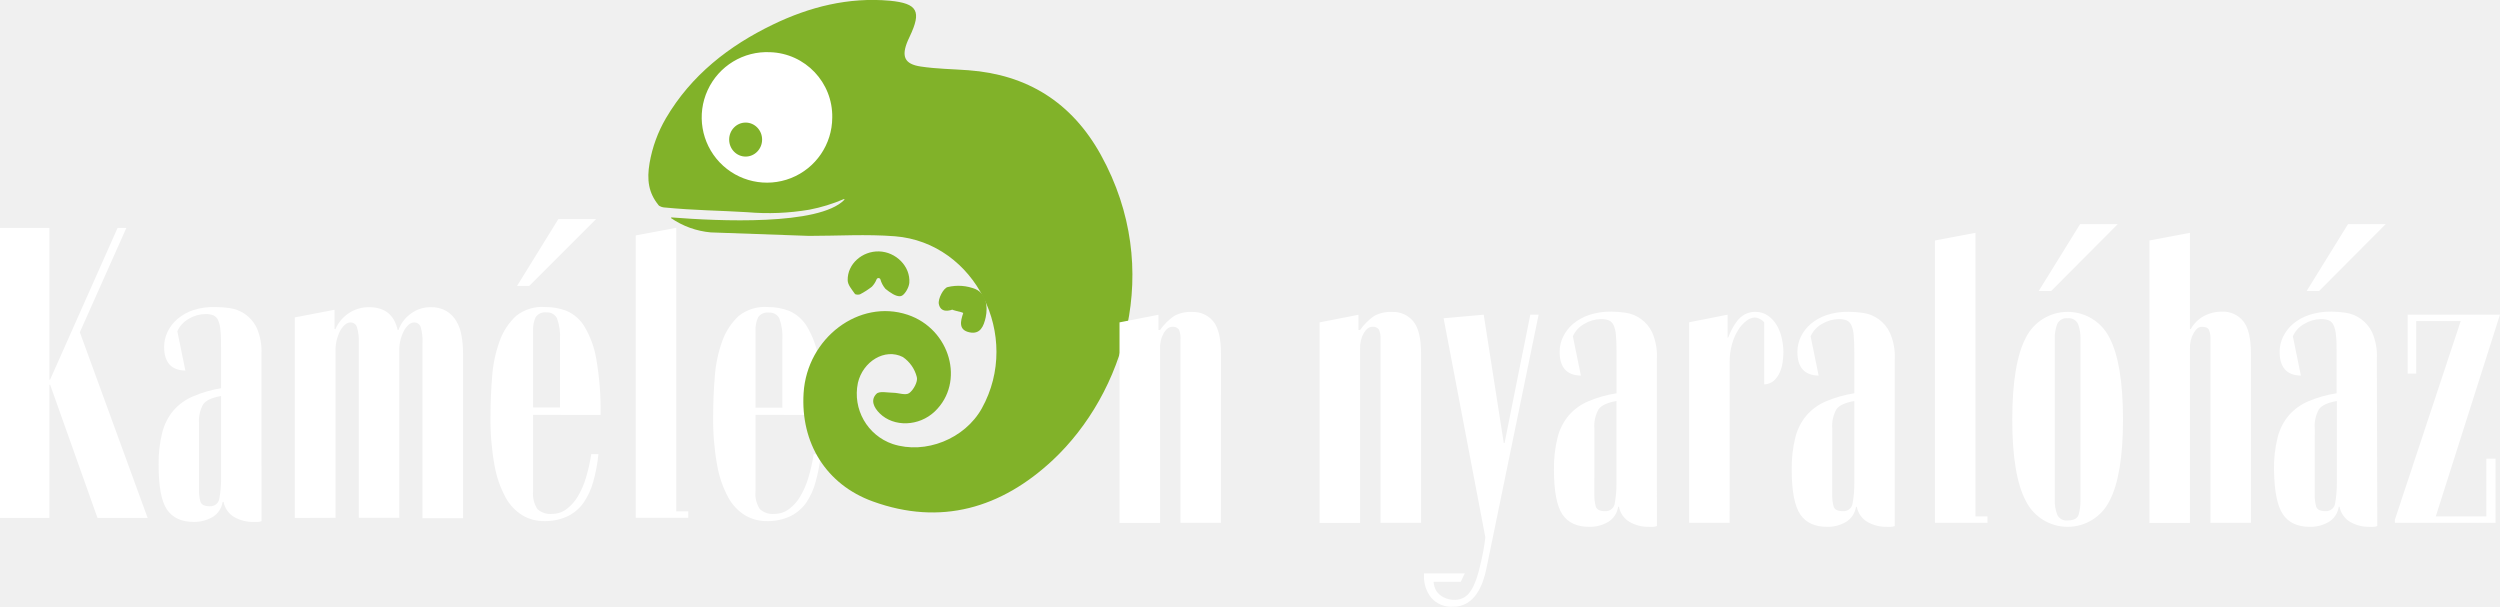
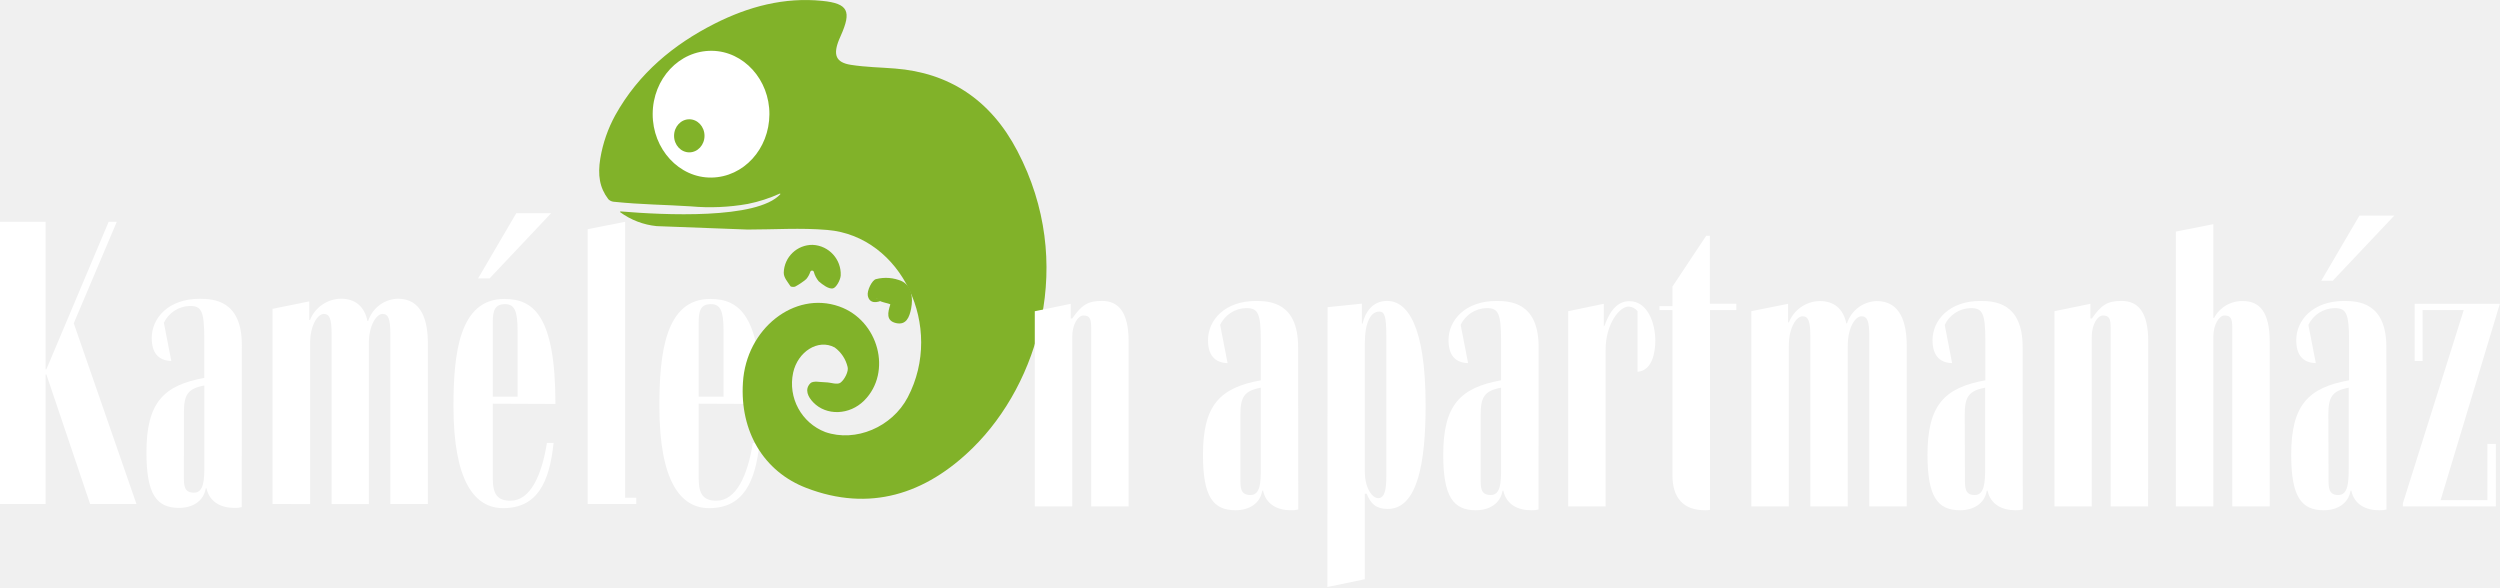
- <svg xmlns="http://www.w3.org/2000/svg" id="Réteg_1" data-name="Réteg 1" viewBox="0 0 523.55 127.05">
+ <svg xmlns="http://www.w3.org/2000/svg" viewBox="0 0 510.78 119.96">
  <defs>
    <style>.cls-1{fill:#fff;}.cls-2{fill:#81b229;}</style>
  </defs>
-   <g id="Cím">
-     <path class="cls-1" d="M60.12,255.17H49.78V194.44H60.12v31.75h.16L74.4,194.44h1.84L66.5,216.28l14.2,38.89H70.2l-9.92-27.89h-.16Z" transform="translate(-49.78 -146.7)" />
-     <path class="cls-1" d="M104.55,255.84a2.29,2.29,0,0,1-.84.17h-.84a8,8,0,0,1-4-1,4.71,4.71,0,0,1-2.27-3.19H96.4A4.46,4.46,0,0,1,94.26,255a7.62,7.62,0,0,1-3.91,1c-2.57,0-4.45-.87-5.62-2.61S83,248.56,83,244.08a25.88,25.88,0,0,1,.76-6.8,11.6,11.6,0,0,1,2.35-4.62,11.09,11.09,0,0,1,4.07-2.94A25.24,25.24,0,0,1,96.07,228v-8.49c0-1.51,0-2.73-.13-3.65a6.06,6.06,0,0,0-.5-2.14,2,2,0,0,0-1-1,4.45,4.45,0,0,0-1.64-.25,6.85,6.85,0,0,0-3.49,1,5.54,5.54,0,0,0-2.39,2.61l1.68,8.23q-4.45-.09-4.45-5a7.24,7.24,0,0,1,.71-3.1,8.17,8.17,0,0,1,2.06-2.69,10.09,10.09,0,0,1,3.36-1.89A13.94,13.94,0,0,1,95,211a22.59,22.59,0,0,1,2.82.21,7.69,7.69,0,0,1,3.15,1.18,7.55,7.55,0,0,1,2.56,2.94,12.11,12.11,0,0,1,1,5.59Zm-13.1-6.55a8.61,8.61,0,0,0,.29,2.43c.2.68.85,1,2,1a1.9,1.9,0,0,0,2-1.76,22.05,22.05,0,0,0,.34-4V229.63c-1.91.34-3.15.91-3.74,1.72a7.15,7.15,0,0,0-.88,4.08Z" transform="translate(-49.78 -146.7)" />
-     <path class="cls-1" d="M111.52,255.17v-42l8.32-1.6v4l.17.08a7.62,7.62,0,0,1,2.81-3.36,7.47,7.47,0,0,1,4.24-1.26c3.31,0,5.29,1.6,6,4.79h.16a7.21,7.21,0,0,1,2.61-3.44,6.8,6.8,0,0,1,4.11-1.35,6.28,6.28,0,0,1,3.32.8,6.15,6.15,0,0,1,2.1,2.14,8.89,8.89,0,0,1,1.09,3.11,21.54,21.54,0,0,1,.3,3.61v34.53h-8.49V218.54a10.2,10.2,0,0,0-.37-3.31,1.39,1.39,0,0,0-1.39-1q-1.09,0-2.1,1.68a9,9,0,0,0-1,4.62v34.61h-8.48V218.54a10.13,10.13,0,0,0-.38-3.31,1.38,1.38,0,0,0-1.39-1q-1.08,0-2.1,1.68a9,9,0,0,0-1,4.62v34.61Z" transform="translate(-49.78 -146.7)" />
-     <path class="cls-1" d="M161.42,233.58v16a5.77,5.77,0,0,0,.91,3.74,4,4,0,0,0,3.09,1,5,5,0,0,0,3-1,9,9,0,0,0,2.34-2.61,17.2,17.2,0,0,0,1.71-3.9,35.18,35.18,0,0,0,1.13-5h1.5a33.44,33.44,0,0,1-1.09,5.8,14.52,14.52,0,0,1-2.05,4.41,8.82,8.82,0,0,1-3.35,2.81,11,11,0,0,1-4.89,1,8.8,8.8,0,0,1-4.48-1.18,10,10,0,0,1-3.56-3.74,22,22,0,0,1-2.34-6.76,53.19,53.19,0,0,1-.84-10.25c0-2.8.12-5.57.34-8.31a27.45,27.45,0,0,1,1.55-7.39,13.15,13.15,0,0,1,3.47-5.34A8.74,8.74,0,0,1,164,211a12,12,0,0,1,4.52.84,8.17,8.17,0,0,1,3.68,3.28,19.79,19.79,0,0,1,2.47,6.85,61.38,61.38,0,0,1,.88,11.63Zm-3.36-27,8.65-14h7.9l-14,14Zm3.36,25.45h5.63v-14.2a10.91,10.91,0,0,0-.63-4.49,2.3,2.3,0,0,0-2.23-1.22,2.34,2.34,0,0,0-2.23,1,6.08,6.08,0,0,0-.54,2.89Z" transform="translate(-49.78 -146.7)" />
-     <path class="cls-1" d="M182.92,196l8.48-1.59v59.38h2.52v1.35h-11Z" transform="translate(-49.78 -146.7)" />
-     <path class="cls-1" d="M208,233.58v16a5.77,5.77,0,0,0,.91,3.74,3.93,3.93,0,0,0,3.09,1,5,5,0,0,0,3-1,9,9,0,0,0,2.34-2.61,17.65,17.65,0,0,0,1.71-3.9,35.18,35.18,0,0,0,1.13-5h1.5a34.41,34.41,0,0,1-1.09,5.8,14.52,14.52,0,0,1-2,4.41,8.9,8.9,0,0,1-3.35,2.81,11,11,0,0,1-4.89,1,8.8,8.8,0,0,1-4.48-1.18,10,10,0,0,1-3.56-3.74,22,22,0,0,1-2.34-6.76,53.19,53.19,0,0,1-.84-10.25q0-4.2.34-8.31a27.84,27.84,0,0,1,1.54-7.39,13.27,13.27,0,0,1,3.48-5.34A8.72,8.72,0,0,1,210.6,211a12.07,12.07,0,0,1,4.52.84,8.17,8.17,0,0,1,3.68,3.28,19.79,19.79,0,0,1,2.47,6.85,62.23,62.23,0,0,1,.88,11.63Zm0-1.51h5.62v-14.2a10.91,10.91,0,0,0-.63-4.49,2.29,2.29,0,0,0-2.22-1.22,2.34,2.34,0,0,0-2.23,1A6.08,6.08,0,0,0,208,216Z" transform="translate(-49.78 -146.7)" />
-     <circle class="cls-1" cx="161.57" cy="25.07" r="15.53" />
-     <path class="cls-2" d="M233.36,205.19a.43.43,0,0,1,.79,0,5.17,5.17,0,0,0,1.06,2c.94.75,2.21,1.69,3.19,1.53.75-.11,1.73-1.75,1.81-2.78.26-3.47-2.82-6.5-6.35-6.59s-6.61,2.64-6.56,6c0,1,.82,1.89,1.51,2.89.13.2.9.21,1.09.09a15.53,15.53,0,0,0,2.49-1.61A4.78,4.78,0,0,0,233.36,205.19Z" transform="translate(-49.78 -146.7)" />
-     <path class="cls-2" d="M248.49,211c0,.72,3.08,1,3,1.29-.58,1.7-1,3.5,1.29,4s3-1.26,3.42-3.11c.5-2.39.1-4.89-2.09-5.92a9.56,9.56,0,0,0-5.87-.44c-.88.2-2.06,2.47-1.85,3.54.35,1.76,2,1.65,3.53.89C250.28,211,247.76,211.06,248.49,211Z" transform="translate(-49.78 -146.7)" />
-     <path class="cls-2" d="M237.2,196.18c-6-.47-12-.08-18-.08l-20.59-.73a17.46,17.46,0,0,1-8.31-3c0-.16.12-.14.23-.13,9.61.76,30.78,1.76,36.08-3.7,0,0,.05-.22-.11-.15a34.83,34.83,0,0,1-7.22,2.22,51.16,51.16,0,0,1-13,.53c-6-.37-10.9-.36-17.44-1-.14,0-1-.16-1.22-.57-2-2.5-2.42-5.18-1.8-8.76a28.09,28.09,0,0,1,3.4-9.32c5.32-9.07,13.24-15.21,22.41-19.64,7.73-3.74,15.89-5.77,24.49-5,5.87.57,6.68,2.22,4.16,7.53-.13.26-.25.53-.37.8-1.42,3.31-.74,4.94,2.68,5.45s6.66.53,10,.78c12.25.91,21.63,6.67,27.75,17.76,13.29,24.09,4.72,50-10.06,63.86-10.79,10.09-23.49,13.85-37.74,8.67-9.76-3.54-15.13-12.24-14.47-22.7.73-11.55,11.66-19.77,21.8-16.38,8.94,3,12.07,14.17,5.66,20.26-3.29,3.13-8.56,3.31-11.52.39-1.22-1.21-2-2.78-.68-4.1.64-.63,2.28-.23,3.47-.22s2.64.61,3.39.07c.91-.66,1.86-2.44,1.59-3.36a7.21,7.21,0,0,0-2.92-4.19c-3.77-1.93-8.39.93-9.42,5.42a11.12,11.12,0,0,0,7.3,12.8c6.84,2.23,15.1-1.08,18.66-7.48C263.79,217.09,254,197.52,237.2,196.18Zm-26.13-38.55a13.67,13.67,0,1,0,13,13.7A13.45,13.45,0,0,0,211.07,157.63Z" transform="translate(-49.78 -146.7)" />
-     <ellipse class="cls-2" cx="156.15" cy="29.23" rx="3.45" ry="3.56" />
-     <path class="cls-1" d="M305.46,256.19H297V217.72a4.47,4.47,0,0,0-.33-2,1.53,1.53,0,0,0-1.43-.58c-.62,0-1.19.42-1.72,1.26a6.15,6.15,0,0,0-.8,3.36v36.45h-8.49v-42l8.15-1.59v3.19h.34a11.88,11.88,0,0,1,2.94-2.94,7.11,7.11,0,0,1,3.78-.84,5.43,5.43,0,0,1,4.45,2q1.59,2,1.59,6.76Z" transform="translate(-49.78 -146.7)" />
-     <path class="cls-1" d="M347.38,256.19h-8.49V217.72a4.47,4.47,0,0,0-.33-2,1.52,1.52,0,0,0-1.43-.58c-.62,0-1.19.42-1.72,1.26a6.23,6.23,0,0,0-.8,3.36v36.45h-8.48v-42l8.14-1.59v3.19h.34a11.88,11.88,0,0,1,2.94-2.94,7.16,7.16,0,0,1,3.78-.84,5.42,5.42,0,0,1,4.45,2q1.61,2,1.6,6.76Z" transform="translate(-49.78 -146.7)" />
-     <path class="cls-1" d="M356.53,266.78l-.84,1.76H350a4.33,4.33,0,0,0,.59,1.93,4,4,0,0,0,1.39,1.26,5.06,5.06,0,0,0,2.64.59,3.78,3.78,0,0,0,3.07-1.76q1.31-1.77,2.31-6.47c.17-.73.32-1.49.46-2.27s.27-1.65.38-2.6l-8.74-45.87,8.4-.75,4.2,26.88h.17l5.38-26.88H372l-10.92,53.08a18.7,18.7,0,0,1-.76,2.78,11.29,11.29,0,0,1-1.3,2.6,6.61,6.61,0,0,1-2,1.93,5.36,5.36,0,0,1-2.9.76,5.5,5.5,0,0,1-4.66-1.93,7,7,0,0,1-1.47-4.37v-.67Z" transform="translate(-49.78 -146.7)" />
-     <path class="cls-1" d="M396.77,256.86a2.1,2.1,0,0,1-.84.17h-.84a7.88,7.88,0,0,1-4-1,4.68,4.68,0,0,1-2.27-3.19h-.17a4.44,4.44,0,0,1-2.14,3.19,7.52,7.52,0,0,1-3.91,1c-2.57,0-4.45-.87-5.62-2.6s-1.77-4.85-1.77-9.33a26,26,0,0,1,.76-6.8,11.6,11.6,0,0,1,2.35-4.62,11.32,11.32,0,0,1,4.07-2.94,25.24,25.24,0,0,1,5.93-1.68v-8.48c0-1.52-.05-2.73-.13-3.66a6.12,6.12,0,0,0-.5-2.14,2,2,0,0,0-1-1,4.45,4.45,0,0,0-1.64-.25,6.86,6.86,0,0,0-3.49,1,5.52,5.52,0,0,0-2.39,2.6l1.68,8.23q-4.46-.08-4.45-5a7.28,7.28,0,0,1,.71-3.11,8.28,8.28,0,0,1,2.06-2.69,10.45,10.45,0,0,1,3.36-1.89,14.21,14.21,0,0,1,4.7-.71,22.59,22.59,0,0,1,2.82.21,7.35,7.35,0,0,1,5.71,4.11,12.11,12.11,0,0,1,1,5.59Zm-13.1-6.55a8.68,8.68,0,0,0,.29,2.44c.2.67.85,1,2,1a1.9,1.9,0,0,0,2-1.77,22,22,0,0,0,.34-4v-17.3c-1.91.33-3.15.91-3.74,1.72a7.12,7.12,0,0,0-.88,4.07Z" transform="translate(-49.78 -146.7)" />
-     <path class="cls-1" d="M412,256.19h-8.48v-42l8.06-1.59v4.87l.17-.17a11.6,11.6,0,0,1,.72-1.64,11.79,11.79,0,0,1,1.09-1.72,5.22,5.22,0,0,1,1.59-1.39,4.52,4.52,0,0,1,2.23-.54,4.44,4.44,0,0,1,2.65.8,6.33,6.33,0,0,1,1.84,2,9.12,9.12,0,0,1,1.05,2.73,13.21,13.21,0,0,1,.34,2.94,14.87,14.87,0,0,1-.17,2.14,7.84,7.84,0,0,1-.63,2.15,5,5,0,0,1-1.22,1.68,3.25,3.25,0,0,1-2,.75v-13a2.73,2.73,0,0,0-.93-.71,2.4,2.4,0,0,0-1.09-.3,3,3,0,0,0-1.68.68,6.79,6.79,0,0,0-1.72,1.89,10.78,10.78,0,0,0-1.3,2.94,13,13,0,0,0-.51,3.73Z" transform="translate(-49.78 -146.7)" />
-     <path class="cls-1" d="M446.58,256.86a2.1,2.1,0,0,1-.84.17h-.84a7.88,7.88,0,0,1-4-1,4.68,4.68,0,0,1-2.27-3.19h-.17a4.44,4.44,0,0,1-2.14,3.19,7.52,7.52,0,0,1-3.91,1c-2.57,0-4.45-.87-5.62-2.6S425,249.58,425,245.1a26.41,26.41,0,0,1,.76-6.8,11.6,11.6,0,0,1,2.35-4.62,11.32,11.32,0,0,1,4.07-2.94,25.24,25.24,0,0,1,5.93-1.68v-8.48c0-1.52-.05-2.73-.13-3.66a6.12,6.12,0,0,0-.5-2.14,2,2,0,0,0-1-1,4.45,4.45,0,0,0-1.64-.25,6.89,6.89,0,0,0-3.49,1,5.52,5.52,0,0,0-2.39,2.6l1.68,8.23q-4.46-.08-4.45-5a7.28,7.28,0,0,1,.71-3.11,8.28,8.28,0,0,1,2.06-2.69,10.45,10.45,0,0,1,3.36-1.89A14.25,14.25,0,0,1,437,212a22.59,22.59,0,0,1,2.82.21,7.35,7.35,0,0,1,5.71,4.11,12.11,12.11,0,0,1,1.05,5.59Zm-13.1-6.55a8.68,8.68,0,0,0,.29,2.44c.2.67.85,1,2,1a1.9,1.9,0,0,0,2-1.77,22,22,0,0,0,.34-4v-17.3c-1.91.33-3.15.91-3.74,1.72a7.12,7.12,0,0,0-.88,4.07Z" transform="translate(-49.78 -146.7)" />
-     <path class="cls-1" d="M455,197.06l8.48-1.6v59.39H466v1.34H455Z" transform="translate(-49.78 -146.7)" />
-     <path class="cls-1" d="M494.38,234.52q0,11.76-2.86,17.14a9.79,9.79,0,0,1-17.47,0q-2.87-5.39-2.86-17.14t2.86-17.14a9.79,9.79,0,0,1,17.47,0Q494.37,222.77,494.38,234.52Zm-17.65-26.88,8.66-14h7.89l-13.94,14Zm3.36,43.76a8,8,0,0,0,.51,3.07,2.1,2.1,0,0,0,2.18,1.22c1.29,0,2.06-.41,2.31-1.22a10.56,10.56,0,0,0,.38-3.07V217.64a8.18,8.18,0,0,0-.5-3.07,2.12,2.12,0,0,0-2.19-1.22,2.1,2.1,0,0,0-2.18,1.22,8,8,0,0,0-.51,3.07Z" transform="translate(-49.78 -146.7)" />
-     <path class="cls-1" d="M499.92,197.06l8.48-1.6v20.16h.17a6.82,6.82,0,0,1,2.6-2.65,7.84,7.84,0,0,1,3.95-1,5.4,5.4,0,0,1,4.45,2q1.6,2,1.6,6.76v35.45h-8.48V217.72a4.44,4.44,0,0,0-.34-2c-.22-.39-.7-.58-1.43-.58s-1.19.42-1.72,1.26a6.23,6.23,0,0,0-.8,3.36v36.45h-8.48Z" transform="translate(-49.78 -146.7)" />
-     <path class="cls-1" d="M547.63,256.86a2.1,2.1,0,0,1-.84.17H546a7.88,7.88,0,0,1-4-1,4.68,4.68,0,0,1-2.27-3.19h-.17a4.44,4.44,0,0,1-2.14,3.19,7.52,7.52,0,0,1-3.91,1q-3.85,0-5.63-2.6T526,245.1a26,26,0,0,1,.76-6.8,11.48,11.48,0,0,1,2.35-4.62,11.32,11.32,0,0,1,4.07-2.94,25.1,25.1,0,0,1,5.93-1.68v-8.48c0-1.52,0-2.73-.13-3.66a6.09,6.09,0,0,0-.51-2.14,2,2,0,0,0-1-1,4.45,4.45,0,0,0-1.64-.25,6.86,6.86,0,0,0-3.49,1,5.47,5.47,0,0,0-2.39,2.6l1.68,8.23q-4.45-.08-4.45-5a7.14,7.14,0,0,1,.71-3.11,8.28,8.28,0,0,1,2.06-2.69,10.24,10.24,0,0,1,3.36-1.89,14.21,14.21,0,0,1,4.7-.71,22.59,22.59,0,0,1,2.82.21,7.35,7.35,0,0,1,5.71,4.11,12.11,12.11,0,0,1,1,5.59Zm-14.79-49.22,8.66-14h7.89l-13.94,14Zm1.69,42.67a8.68,8.68,0,0,0,.29,2.44c.19.67.85,1,2,1a1.91,1.91,0,0,0,2-1.77,22,22,0,0,0,.34-4v-17.3c-1.91.33-3.15.91-3.74,1.72a7.12,7.12,0,0,0-.88,4.07Z" transform="translate(-49.78 -146.7)" />
-     <path class="cls-1" d="M554,224.94V212.6h19.32l-13.44,42.25h10.59v-12.1h1.93v13.44H551.32v-.67l13.78-41.58h-9.32v11Z" transform="translate(-49.78 -146.7)" />
+   <g id="Réteg_1" data-name="Réteg 1">
+     <g id="Cím">
+       <path class="cls-1" d="M42.57,259.21H33.25V201.56h9.32V231.7h.15l12.73-30.14h1.66l-8.79,20.73,12.81,36.92H51.66l-8.94-26.48h-.15Z" transform="translate(-33.25 -156.24)" />
+       <path class="cls-1" d="M82.64,259.85a4.86,4.86,0,0,1-1.51.16c-2.73,0-5.08-1.2-5.69-4h-.15c-.45,2.71-2.8,4-5.45,4-4.62,0-6.67-2.79-6.67-11.33,0-10.2,3.49-13.71,11.82-15.23v-8c0-5.74-.61-6.7-2.95-6.7a6.06,6.06,0,0,0-5.31,3.43l1.52,7.81c-2.73-.08-4-1.75-4-4.7,0-4.07,3.41-8,9.77-8,2.88,0,8.64.31,8.64,9.4Zm-11.82-6.22c0,1.75,0,3.27,2.05,3.27S75,254.27,75,251.39V235c-3.41.64-4.17,1.91-4.17,5.5Z" transform="translate(-33.25 -156.24)" />
+       <path class="cls-1" d="M88.93,259.21V219.34l7.5-1.52v3.75l.15.08a6.9,6.9,0,0,1,6.36-4.38c2.88,0,4.78,1.59,5.38,4.54h.15a6.59,6.59,0,0,1,6.06-4.54c4.85,0,6.14,4.38,6.14,9.17v32.77H113V224.44c0-2.95-.38-4.06-1.59-4.06s-2.8,2.23-2.8,6v32.85H101V224.44c0-2.95-.38-4.06-1.59-4.06s-2.8,2.23-2.8,6v32.85Z" transform="translate(-33.25 -156.24)" />
+       <path class="cls-1" d="M133.93,238.72V254c0,3.35,1.06,4.54,3.63,4.54,4,0,6.37-5.1,7.43-11.8h1.36c-.83,8.05-3.33,13.32-10.3,13.32-5.84,0-10.15-5.51-10.15-20.82,0-10.6,1.13-21.92,10.38-21.92,5.83,0,10.45,3.18,10.45,21.45Zm-3-25.6,7.8-13.32h7.12l-12.57,13.32Zm3,24.16H139V223.8c0-4.14-.68-5.42-2.57-5.42-2.05,0-2.5,1.28-2.5,3.67Z" transform="translate(-33.25 -156.24)" />
+       <path class="cls-1" d="M153.32,203.07l7.65-1.51v56.37h2.27v1.28h-9.92Z" transform="translate(-33.25 -156.24)" />
+       <path class="cls-1" d="M176,238.72V254c0,3.35,1.06,4.54,3.64,4.54,4,0,6.36-5.1,7.42-11.8h1.37c-.84,8.05-3.34,13.32-10.31,13.32-5.83,0-10.15-5.51-10.15-20.82,0-10.6,1.14-21.92,10.38-21.92,5.83,0,10.45,3.18,10.45,21.45Zm0-1.44h5.08V223.8c0-4.14-.69-5.42-2.58-5.42-2.05,0-2.5,1.28-2.5,3.67Z" transform="translate(-33.25 -156.24)" />
+       <ellipse class="cls-1" cx="145.72" cy="23.8" rx="14" ry="14.74" />
+       <path class="cls-2" d="M198.81,211.77a.38.38,0,0,1,.71,0,5.06,5.06,0,0,0,1,1.94c.84.72,2,1.6,2.88,1.46.67-.11,1.55-1.67,1.62-2.65a6,6,0,0,0-5.72-6.25,5.83,5.83,0,0,0-5.92,5.69c0,1,.74,1.79,1.36,2.74.12.19.81.2,1,.08a13.2,13.2,0,0,0,2.24-1.52A4.52,4.52,0,0,0,198.81,211.77Z" transform="translate(-33.25 -156.24)" />
+       <path class="cls-2" d="M212.46,217.24c0,.68,2.77,1,2.69,1.22-.52,1.61-.91,3.32,1.17,3.79s2.73-1.19,3.08-2.94c.45-2.28.09-4.64-1.89-5.62a8.13,8.13,0,0,0-5.29-.42c-.8.19-1.86,2.34-1.67,3.36.31,1.66,1.84,1.57,3.18.84C214.06,217.29,211.8,217.34,212.46,217.24Z" transform="translate(-33.25 -156.24)" />
+       <path class="cls-2" d="M202.27,203.22c-5.4-.46-10.85-.08-16.28-.08l-18.57-.7a15.16,15.16,0,0,1-7.49-2.87c0-.15.11-.13.2-.13,8.67.73,27.76,1.67,32.55-3.51,0,0,0-.21-.1-.14a30.33,30.33,0,0,1-6.52,2.11,44,44,0,0,1-11.7.5c-5.41-.35-9.83-.34-15.73-.94a1.77,1.77,0,0,1-1.1-.53c-1.8-2.38-2.18-4.92-1.63-8.32a27.87,27.87,0,0,1,3.07-8.85c4.8-8.61,11.95-14.44,20.22-18.65,7-3.55,14.33-5.48,22.08-4.69,5.29.54,6,2.11,3.75,7.14-.11.25-.23.5-.33.76-1.28,3.14-.67,4.69,2.42,5.17s6,.51,9,.75c11,.86,19.51,6.33,25,16.85,12,22.88,4.26,47.5-9.07,60.62-9.73,9.59-21.19,13.15-34,8.24-8.8-3.36-13.64-11.62-13-21.55.66-11,10.52-18.77,19.66-15.55,8.07,2.83,10.89,13.45,5.11,19.23-3,3-7.72,3.14-10.39.38-1.11-1.15-1.82-2.65-.62-3.9.58-.6,2.06-.22,3.13-.21s2.39.58,3.06.06c.82-.62,1.68-2.31,1.44-3.18a6.89,6.89,0,0,0-2.64-4c-3.4-1.83-7.56.88-8.49,5.15a10.6,10.6,0,0,0,6.58,12.14c6.17,2.13,13.62-1,16.83-7.1C226.25,223.06,217.45,204.48,202.27,203.22Zm-23.57-36.6c-6.65-.08-12.07,5.71-12.1,12.9s5.42,13.09,12,13,11.81-5.84,11.85-12.92S185.18,166.69,178.7,166.62Z" transform="translate(-33.25 -156.24)" />
+       <ellipse class="cls-2" cx="140.83" cy="27.75" rx="3.11" ry="3.38" />
+       <path class="cls-1" d="M298.5,260.33a4.86,4.86,0,0,1-1.51.16c-2.73,0-5.08-1.19-5.68-4h-.16c-.45,2.71-2.8,4-5.45,4-4.62,0-6.67-2.79-6.67-11.32,0-10.21,3.49-13.72,11.82-15.23v-8.06c0-5.74-.6-6.69-3-6.69a6,6,0,0,0-5.31,3.43l1.52,7.81c-2.73-.08-4-1.75-4-4.7,0-4.07,3.41-8,9.78-8,2.88,0,8.63.32,8.63,9.41Zm-11.82-6.22c0,1.76,0,3.27,2.05,3.27s2.12-2.63,2.12-5.5V235.45c-3.41.64-4.17,1.92-4.17,5.51Z" transform="translate(-33.25 -156.24)" />
+       <path class="cls-1" d="M304.49,219l7-.72v4.07h.15c.53-2.32,2.05-4.63,5-4.63,4,0,7.88,4.71,7.88,21.37,0,11.48-1.59,21.13-7.73,21.13-2.34,0-3.48-1-4.31-3.11h-.38v17.47l-7.65,1.59Zm12,5.9c0-4.15-.38-5-1.44-5-1.74,0-2.95,2.16-2.95,6.54v26.16c0,3.35,1.51,5.42,2.73,5.42,1.43,0,1.66-2.07,1.66-4.46Z" transform="translate(-33.25 -156.24)" />
+       <path class="cls-1" d="M347.59,260.33a4.86,4.86,0,0,1-1.51.16c-2.73,0-5.08-1.19-5.69-4h-.15c-.45,2.71-2.8,4-5.45,4-4.62,0-6.67-2.79-6.67-11.32,0-10.21,3.49-13.72,11.82-15.23v-8.06c0-5.74-.61-6.69-2.95-6.69a6,6,0,0,0-5.31,3.43l1.52,7.81c-2.73-.08-4-1.75-4-4.7,0-4.07,3.41-8,9.78-8,2.87,0,8.63.32,8.63,9.41Zm-11.82-6.22c0,1.76,0,3.27,2.05,3.27s2.12-2.63,2.12-5.5V235.45c-3.41.64-4.17,1.92-4.17,5.51Z" transform="translate(-33.25 -156.24)" />
+       <path class="cls-1" d="M361.3,259.7h-7.65V219.82l7.27-1.51v4.62l.16-.16c.68-1.83,2-5,5.07-5,3.71,0,5.3,4.47,5.3,8.06,0,2.55-.68,6.14-3.63,6.37V219.82a2.48,2.48,0,0,0-1.82-.95c-1.89,0-4.7,3.59-4.7,8.77Z" transform="translate(-33.25 -156.24)" />
+       <path class="cls-1" d="M388,219.59h-5.38v40.82a4.06,4.06,0,0,1-1,.08c-4.55,0-6.67-2.63-6.67-7.17V219.59h-2.65v-.8h2.65v-4l6.89-10.37h.76v13.88H388Z" transform="translate(-33.25 -156.24)" />
+       <path class="cls-1" d="M391.07,259.7V219.82l7.5-1.51v3.75l.16.08a6.9,6.9,0,0,1,6.36-4.39c2.88,0,4.77,1.6,5.38,4.55h.15a6.59,6.59,0,0,1,6.06-4.55c4.85,0,6.14,4.39,6.14,9.17V259.7h-7.65V224.93c0-3-.38-4.07-1.6-4.07s-2.8,2.23-2.8,6V259.7h-7.65V224.93c0-3-.38-4.07-1.59-4.07s-2.8,2.23-2.8,6V259.7Z" transform="translate(-33.25 -156.24)" />
+       <path class="cls-1" d="M446.53,260.33a4.92,4.92,0,0,1-1.52.16c-2.72,0-5.07-1.19-5.68-4h-.15c-.46,2.71-2.8,4-5.46,4-4.62,0-6.66-2.79-6.66-11.32,0-10.21,3.48-13.72,11.82-15.23v-8.06c0-5.74-.61-6.69-3-6.69a6,6,0,0,0-5.3,3.43l1.51,7.81c-2.72-.08-4-1.75-4-4.7,0-4.07,3.41-8,9.77-8,2.88,0,8.64.32,8.64,9.41Zm-11.82-6.22c0,1.76,0,3.27,2,3.27s2.13-2.63,2.13-5.5V235.45c-3.41.64-4.17,1.92-4.17,5.51Z" transform="translate(-33.25 -156.24)" />
+       <path class="cls-1" d="M472.13,259.7h-7.65V223.17c0-1.83-.3-2.47-1.59-2.47-1.06,0-2.27,1.76-2.27,4.39V259.7H453V219.82l7.34-1.51v3h.31c1.89-2.71,3.1-3.59,6.06-3.59,3.41,0,5.45,2.31,5.45,8.29Z" transform="translate(-33.25 -156.24)" />
+       <path class="cls-1" d="M477.81,203.56l7.65-1.52v19.14h.16a6.48,6.48,0,0,1,5.91-3.43c3.41,0,5.45,2.31,5.45,8.29V259.7h-7.65V223.17c0-1.83-.3-2.47-1.59-2.47-1.06,0-2.28,1.76-2.28,4.39V259.7h-7.65Z" transform="translate(-33.25 -156.24)" />
+       <path class="cls-1" d="M520.84,260.33a4.86,4.86,0,0,1-1.51.16c-2.73,0-5.08-1.19-5.68-4h-.15c-.46,2.71-2.81,4-5.46,4-4.62,0-6.67-2.79-6.67-11.32,0-10.21,3.49-13.72,11.82-15.23v-8.06c0-5.74-.6-6.69-3-6.69a6.05,6.05,0,0,0-5.31,3.43l1.52,7.81c-2.73-.08-4-1.75-4-4.7,0-4.07,3.41-8,9.78-8,2.88,0,8.63.32,8.63,9.41ZM507.51,213.6l7.8-13.31h7.12L509.86,213.6ZM509,254.11c0,1.76,0,3.27,2,3.27s2.12-2.63,2.12-5.5V235.45c-3.41.64-4.16,1.92-4.16,5.51Z" transform="translate(-33.25 -156.24)" />
+       <path class="cls-1" d="M526.6,230V218.31H544L531.9,258.42h9.55V246.94h1.74V259.7h-19v-.64l12.43-39.47h-8.41V230Z" transform="translate(-33.25 -156.24)" />
+       <path class="cls-1" d="M263.84,259.7h-7.65V223.17c0-1.83-.31-2.47-1.6-2.47-1.06,0-2.27,1.76-2.27,4.39V259.7h-7.65V219.83l7.35-1.52v3h.3c1.9-2.71,3.11-3.59,6.06-3.59,3.41,0,5.46,2.31,5.46,8.29Z" transform="translate(-33.25 -156.24)" />
+     </g>
  </g>
</svg>
